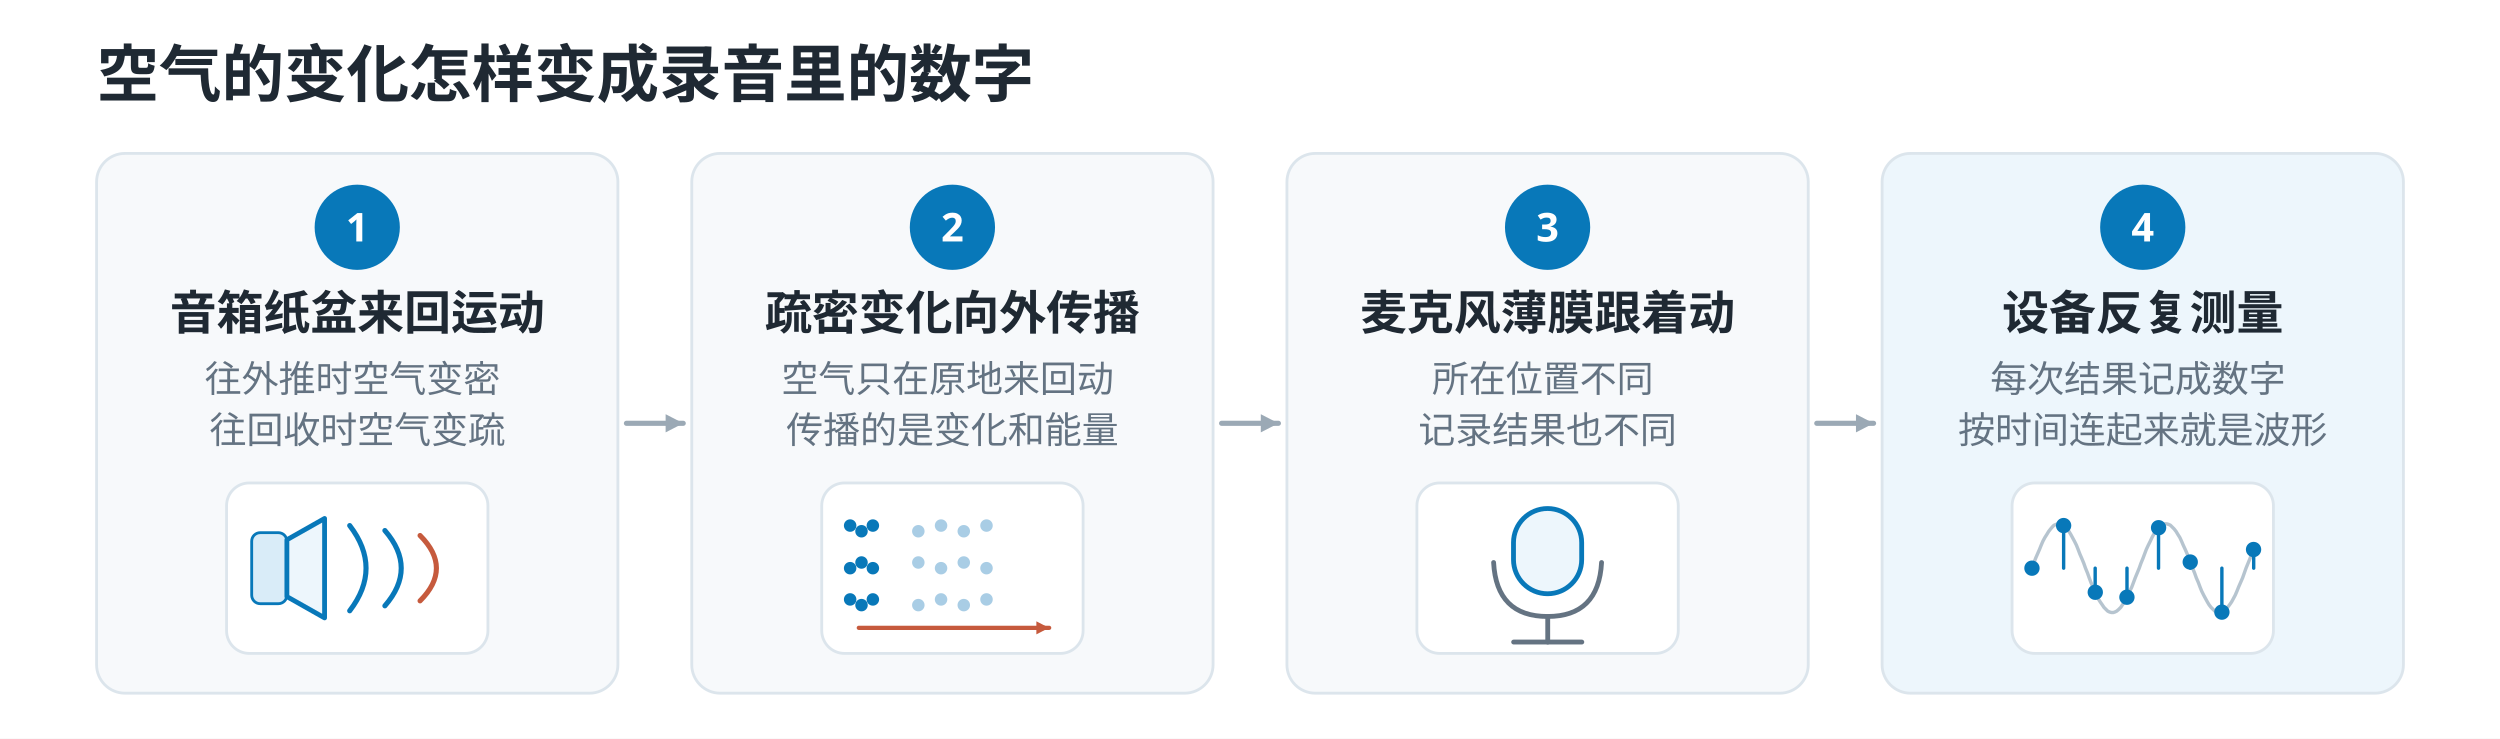
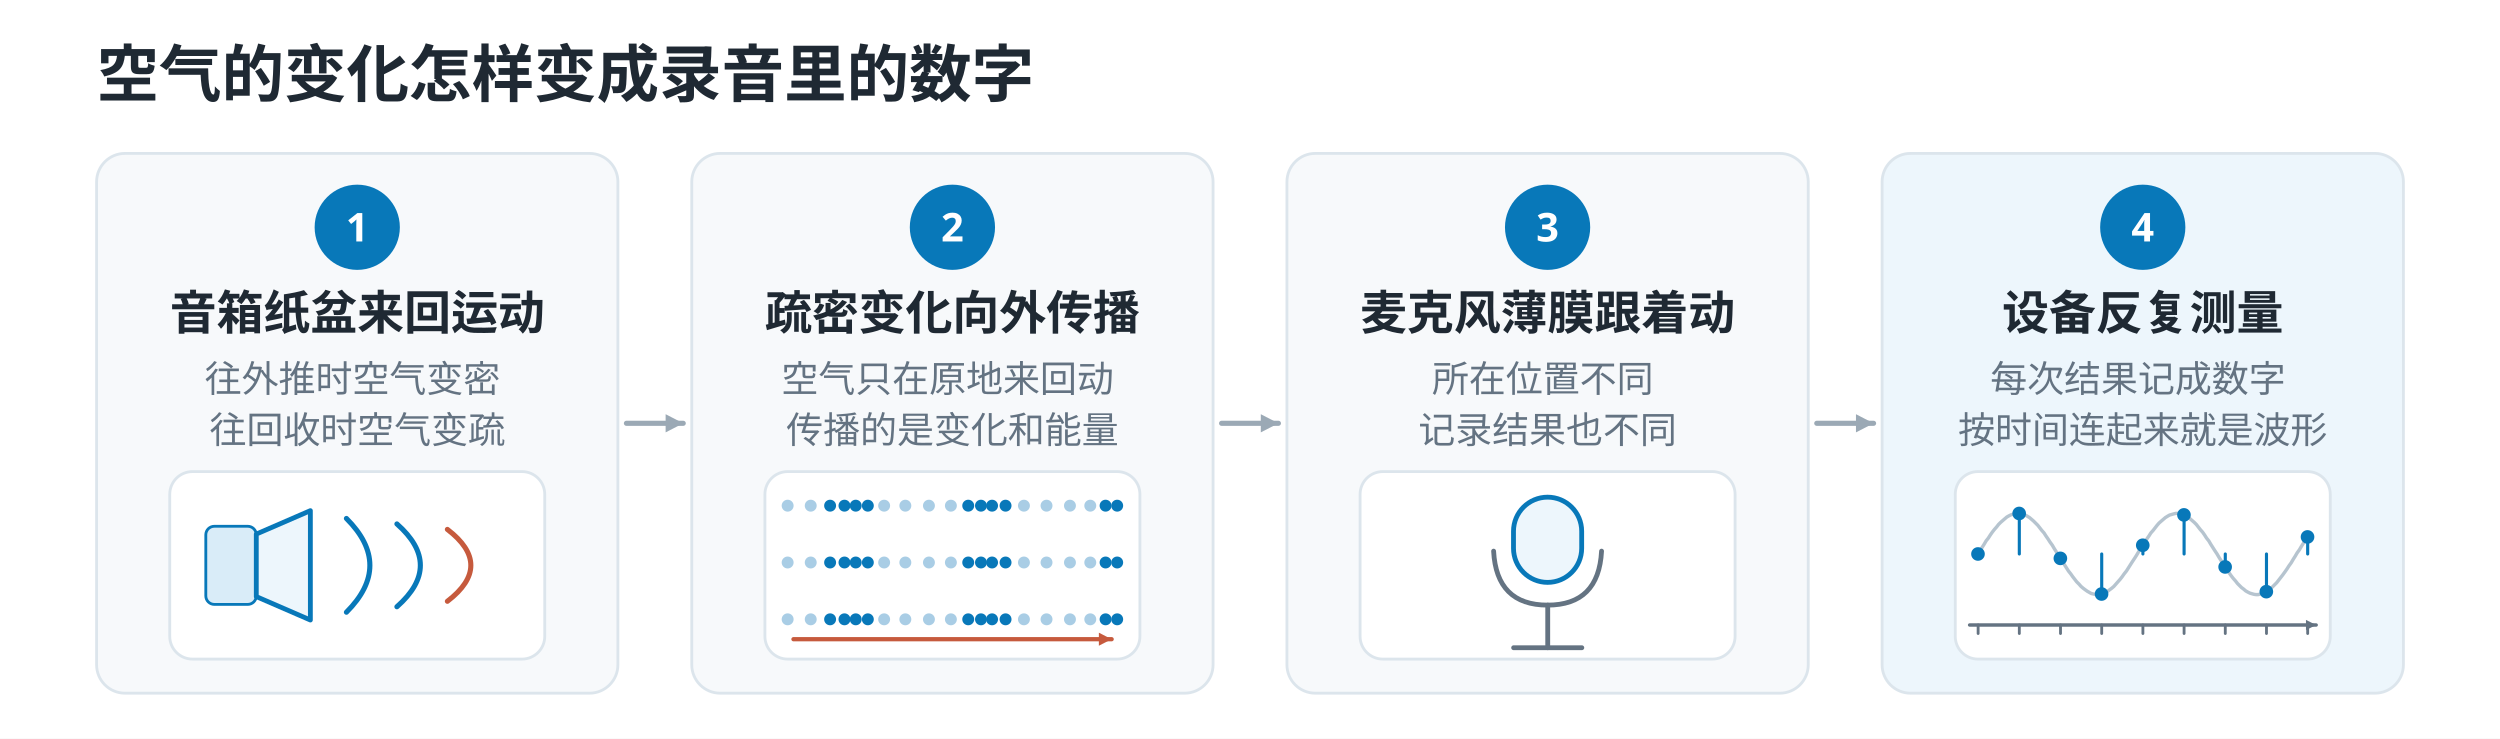
<svg xmlns="http://www.w3.org/2000/svg" viewBox="0 0 880 260" width="880" height="260" font-family="Microsoft YaHei, PingFang SC, Noto Sans SC, Hiragino Sans GB, sans-serif" fill="#1f2933" role="img" aria-label="声音从音箱推动空气到麦克风记录数字">
  <rect width="880" height="260" fill="#ffffff" />
  <text x="34" y="34" font-size="22" font-weight="700" fill="#1f2933" text-anchor="start">空气的变化怎样变成录音里的数字</text>
  <rect x="34" y="54" width="183.5" height="190" rx="10" fill="#f7f9fb" stroke="#dce5ec" stroke-width="1" opacity="1" />
  <circle cx="125.75" cy="80" r="15" fill="#0878b9" stroke="none" stroke-width="1" />
  <text x="125.75" y="85" font-size="14" font-weight="700" fill="#fff" text-anchor="middle">1</text>
  <text x="125.75" y="116" font-size="16.5" font-weight="700" fill="#1f2933" text-anchor="middle">音箱纸盆来回运动</text>
  <text x="125.75" y="138" font-size="13" font-weight="400" fill="#647382" text-anchor="middle">
    <tspan x="125.75" dy="0">往外推时空气变密</tspan>
    <tspan x="125.75" dy="18">往回收时空气变疏</tspan>
  </text>
-   <rect x="79.75" y="170" width="92" height="60" rx="8" fill="#ffffff" stroke="#dce5ec" stroke-width="1" opacity="1" />
-   <rect x="88.596" y="187.5" width="12.385" height="25" rx="3" fill="#d9ecf8" stroke="#0878b9" stroke-width="1" opacity="1" />
-   <path d="M100.981 190 L114.25 182.5 L114.25 217.5 L100.981 210 Z" fill="#edf6fc" stroke="#0878b9" stroke-width="1.7" stroke-linecap="round" stroke-linejoin="round" />
-   <path d="M123.096 185 Q134.596 200 123.096 215" fill="none" stroke="#0878b9" stroke-width="1.8" stroke-linecap="round" stroke-linejoin="round" />
-   <path d="M135.481 186.75 Q146.981 200 135.481 213.25" fill="none" stroke="#0878b9" stroke-width="1.8" stroke-linecap="round" stroke-linejoin="round" />
-   <path d="M147.865 188.5 Q159.365 200 147.865 211.5" fill="none" stroke="#c65a3d" stroke-width="1.8" stroke-linecap="round" stroke-linejoin="round" />
+   <rect x="59.75" y="166" width="132" height="66" rx="8" fill="#ffffff" stroke="#dce5ec" stroke-width="1" opacity="1" />
+   <rect x="72.442" y="185.25" width="17.769" height="27.5" rx="3" fill="#d9ecf8" stroke="#0878b9" stroke-width="1" opacity="1" />
+   <path d="M90.212 188 L109.25 179.75 L109.25 218.25 L90.212 210 Z" fill="#edf6fc" stroke="#0878b9" stroke-width="1.7" stroke-linecap="round" stroke-linejoin="round" />
+   <path d="M121.942 182.5 Q138.442 199 121.942 215.5" fill="none" stroke="#0878b9" stroke-width="1.8" stroke-linecap="round" stroke-linejoin="round" />
+   <path d="M139.712 184.425 Q156.212 199 139.712 213.575" fill="none" stroke="#0878b9" stroke-width="1.8" stroke-linecap="round" stroke-linejoin="round" />
+   <path d="M157.481 186.35 Q173.981 199 157.481 211.65" fill="none" stroke="#c65a3d" stroke-width="1.8" stroke-linecap="round" stroke-linejoin="round" />
  <line x1="220.5" y1="149.0" x2="240.5" y2="149.0" stroke="#9ba9b5" stroke-width="1.8" stroke-linecap="round" />
  <polygon points="240.5,149 234.3,152.2 234.3,145.8" fill="#9ba9b5" />
  <rect x="243.5" y="54" width="183.5" height="190" rx="10" fill="#f7f9fb" stroke="#dce5ec" stroke-width="1" opacity="1" />
  <circle cx="335.25" cy="80" r="15" fill="#0878b9" stroke="none" stroke-width="1" />
  <text x="335.25" y="85" font-size="14" font-weight="700" fill="#fff" text-anchor="middle">2</text>
  <text x="335.25" y="116" font-size="16.5" font-weight="700" fill="#1f2933" text-anchor="middle">疏密变化向外传播</text>
  <text x="335.25" y="138" font-size="13" font-weight="400" fill="#647382" text-anchor="middle">
    <tspan x="335.25" dy="0">空气只在原地来回动</tspan>
    <tspan x="335.25" dy="18">传播的是变化和能量</tspan>
  </text>
-   <rect x="289.25" y="170" width="92" height="60" rx="8" fill="#ffffff" stroke="#dce5ec" stroke-width="1" opacity="1" />
-   <circle cx="299.25" cy="185" r="2.2" fill="#0878b9" stroke="none" stroke-width="1" />
-   <circle cx="299.25" cy="200" r="2.2" fill="#0878b9" stroke="none" stroke-width="1" />
-   <circle cx="299.25" cy="211" r="2.2" fill="#0878b9" stroke="none" stroke-width="1" />
-   <circle cx="303.25" cy="187" r="2.2" fill="#0878b9" stroke="none" stroke-width="1" />
-   <circle cx="303.25" cy="198" r="2.2" fill="#0878b9" stroke="none" stroke-width="1" />
-   <circle cx="303.25" cy="213" r="2.2" fill="#0878b9" stroke="none" stroke-width="1" />
-   <circle cx="307.25" cy="185" r="2.2" fill="#0878b9" stroke="none" stroke-width="1" />
-   <circle cx="307.25" cy="200" r="2.2" fill="#0878b9" stroke="none" stroke-width="1" />
-   <circle cx="307.25" cy="211" r="2.2" fill="#0878b9" stroke="none" stroke-width="1" />
-   <circle cx="323.25" cy="187" r="2.2" fill="#a9cde5" stroke="none" stroke-width="1" />
-   <circle cx="323.25" cy="198" r="2.2" fill="#a9cde5" stroke="none" stroke-width="1" />
-   <circle cx="323.25" cy="213" r="2.2" fill="#a9cde5" stroke="none" stroke-width="1" />
-   <circle cx="331.25" cy="185" r="2.2" fill="#a9cde5" stroke="none" stroke-width="1" />
-   <circle cx="331.25" cy="200" r="2.2" fill="#a9cde5" stroke="none" stroke-width="1" />
-   <circle cx="331.25" cy="211" r="2.2" fill="#a9cde5" stroke="none" stroke-width="1" />
-   <circle cx="339.25" cy="187" r="2.2" fill="#a9cde5" stroke="none" stroke-width="1" />
-   <circle cx="339.25" cy="198" r="2.2" fill="#a9cde5" stroke="none" stroke-width="1" />
-   <circle cx="339.25" cy="213" r="2.2" fill="#a9cde5" stroke="none" stroke-width="1" />
-   <circle cx="347.25" cy="185" r="2.2" fill="#a9cde5" stroke="none" stroke-width="1" />
-   <circle cx="347.25" cy="200" r="2.2" fill="#a9cde5" stroke="none" stroke-width="1" />
-   <circle cx="347.25" cy="211" r="2.2" fill="#a9cde5" stroke="none" stroke-width="1" />
-   <line x1="302.3" y1="221.0" x2="369.3" y2="221.0" stroke="#c65a3d" stroke-width="1.5" stroke-linecap="round" />
-   <polygon points="369.25,221 364.8,223.3 364.8,218.7" fill="#c65a3d" />
+   <rect x="269.25" y="166" width="132" height="66" rx="8" fill="#ffffff" stroke="#dce5ec" stroke-width="1" opacity="1" />
+   <circle cx="277.25" cy="178" r="2.1" fill="#a9cde5" stroke="none" stroke-width="1" />
+   <circle cx="285.377" cy="178" r="2.1" fill="#a9cde5" stroke="none" stroke-width="1" />
+   <circle cx="292.199" cy="178" r="2.1" fill="#0878b9" stroke="none" stroke-width="1" />
+   <circle cx="297.253" cy="178" r="2.1" fill="#0878b9" stroke="none" stroke-width="1" />
+   <circle cx="301.219" cy="178" r="2.1" fill="#0878b9" stroke="none" stroke-width="1" />
+   <circle cx="305.476" cy="178" r="2.1" fill="#0878b9" stroke="none" stroke-width="1" />
+   <circle cx="311.218" cy="178" r="2.1" fill="#a9cde5" stroke="none" stroke-width="1" />
+   <circle cx="318.679" cy="178" r="2.1" fill="#a9cde5" stroke="none" stroke-width="1" />
+   <circle cx="326.984" cy="178" r="2.1" fill="#a9cde5" stroke="none" stroke-width="1" />
+   <circle cx="334.713" cy="178" r="2.1" fill="#a9cde5" stroke="none" stroke-width="1" />
+   <circle cx="340.819" cy="178" r="2.1" fill="#0878b9" stroke="none" stroke-width="1" />
+   <circle cx="345.3" cy="178" r="2.1" fill="#0878b9" stroke="none" stroke-width="1" />
+   <circle cx="349.206" cy="178" r="2.1" fill="#0878b9" stroke="none" stroke-width="1" />
+   <circle cx="353.955" cy="178" r="2.1" fill="#0878b9" stroke="none" stroke-width="1" />
+   <circle cx="360.424" cy="178" r="2.1" fill="#a9cde5" stroke="none" stroke-width="1" />
+   <circle cx="368.377" cy="178" r="2.1" fill="#a9cde5" stroke="none" stroke-width="1" />
+   <circle cx="376.622" cy="178" r="2.1" fill="#a9cde5" stroke="none" stroke-width="1" />
+   <circle cx="383.777" cy="178" r="2.1" fill="#a9cde5" stroke="none" stroke-width="1" />
+   <circle cx="389.166" cy="178" r="2.1" fill="#0878b9" stroke="none" stroke-width="1" />
+   <circle cx="393.25" cy="178" r="2.1" fill="#0878b9" stroke="none" stroke-width="1" />
+   <circle cx="277.25" cy="198" r="2.1" fill="#a9cde5" stroke="none" stroke-width="1" />
+   <circle cx="285.377" cy="198" r="2.1" fill="#a9cde5" stroke="none" stroke-width="1" />
+   <circle cx="292.199" cy="198" r="2.1" fill="#0878b9" stroke="none" stroke-width="1" />
+   <circle cx="297.253" cy="198" r="2.1" fill="#0878b9" stroke="none" stroke-width="1" />
+   <circle cx="301.219" cy="198" r="2.1" fill="#0878b9" stroke="none" stroke-width="1" />
+   <circle cx="305.476" cy="198" r="2.1" fill="#0878b9" stroke="none" stroke-width="1" />
+   <circle cx="311.218" cy="198" r="2.1" fill="#a9cde5" stroke="none" stroke-width="1" />
+   <circle cx="318.679" cy="198" r="2.1" fill="#a9cde5" stroke="none" stroke-width="1" />
+   <circle cx="326.984" cy="198" r="2.1" fill="#a9cde5" stroke="none" stroke-width="1" />
+   <circle cx="334.713" cy="198" r="2.1" fill="#a9cde5" stroke="none" stroke-width="1" />
+   <circle cx="340.819" cy="198" r="2.1" fill="#0878b9" stroke="none" stroke-width="1" />
+   <circle cx="345.3" cy="198" r="2.1" fill="#0878b9" stroke="none" stroke-width="1" />
+   <circle cx="349.206" cy="198" r="2.1" fill="#0878b9" stroke="none" stroke-width="1" />
+   <circle cx="353.955" cy="198" r="2.1" fill="#0878b9" stroke="none" stroke-width="1" />
+   <circle cx="360.424" cy="198" r="2.1" fill="#a9cde5" stroke="none" stroke-width="1" />
+   <circle cx="368.377" cy="198" r="2.1" fill="#a9cde5" stroke="none" stroke-width="1" />
+   <circle cx="376.622" cy="198" r="2.1" fill="#a9cde5" stroke="none" stroke-width="1" />
+   <circle cx="383.777" cy="198" r="2.1" fill="#a9cde5" stroke="none" stroke-width="1" />
+   <circle cx="389.166" cy="198" r="2.1" fill="#0878b9" stroke="none" stroke-width="1" />
+   <circle cx="393.25" cy="198" r="2.1" fill="#0878b9" stroke="none" stroke-width="1" />
+   <circle cx="277.25" cy="218" r="2.1" fill="#a9cde5" stroke="none" stroke-width="1" />
+   <circle cx="285.377" cy="218" r="2.1" fill="#a9cde5" stroke="none" stroke-width="1" />
+   <circle cx="292.199" cy="218" r="2.1" fill="#0878b9" stroke="none" stroke-width="1" />
+   <circle cx="297.253" cy="218" r="2.1" fill="#0878b9" stroke="none" stroke-width="1" />
+   <circle cx="301.219" cy="218" r="2.1" fill="#0878b9" stroke="none" stroke-width="1" />
+   <circle cx="305.476" cy="218" r="2.1" fill="#0878b9" stroke="none" stroke-width="1" />
+   <circle cx="311.218" cy="218" r="2.1" fill="#a9cde5" stroke="none" stroke-width="1" />
+   <circle cx="318.679" cy="218" r="2.1" fill="#a9cde5" stroke="none" stroke-width="1" />
+   <circle cx="326.984" cy="218" r="2.1" fill="#a9cde5" stroke="none" stroke-width="1" />
+   <circle cx="334.713" cy="218" r="2.1" fill="#a9cde5" stroke="none" stroke-width="1" />
+   <circle cx="340.819" cy="218" r="2.1" fill="#0878b9" stroke="none" stroke-width="1" />
+   <circle cx="345.3" cy="218" r="2.1" fill="#0878b9" stroke="none" stroke-width="1" />
+   <circle cx="349.206" cy="218" r="2.1" fill="#0878b9" stroke="none" stroke-width="1" />
+   <circle cx="353.955" cy="218" r="2.1" fill="#0878b9" stroke="none" stroke-width="1" />
+   <circle cx="360.424" cy="218" r="2.1" fill="#a9cde5" stroke="none" stroke-width="1" />
+   <circle cx="368.377" cy="218" r="2.1" fill="#a9cde5" stroke="none" stroke-width="1" />
+   <circle cx="376.622" cy="218" r="2.1" fill="#a9cde5" stroke="none" stroke-width="1" />
+   <circle cx="383.777" cy="218" r="2.1" fill="#a9cde5" stroke="none" stroke-width="1" />
+   <circle cx="389.166" cy="218" r="2.1" fill="#0878b9" stroke="none" stroke-width="1" />
+   <circle cx="393.25" cy="218" r="2.1" fill="#0878b9" stroke="none" stroke-width="1" />
+   <line x1="279.3" y1="225.0" x2="391.3" y2="225.0" stroke="#c65a3d" stroke-width="1.5" stroke-linecap="round" />
+   <polygon points="391.25,225 386.8,227.3 386.8,222.7" fill="#c65a3d" />
  <line x1="430.0" y1="149.0" x2="450.0" y2="149.0" stroke="#9ba9b5" stroke-width="1.8" stroke-linecap="round" />
  <polygon points="450,149 443.8,152.2 443.8,145.8" fill="#9ba9b5" />
  <rect x="453" y="54" width="183.5" height="190" rx="10" fill="#f7f9fb" stroke="#dce5ec" stroke-width="1" opacity="1" />
  <circle cx="544.75" cy="80" r="15" fill="#0878b9" stroke="none" stroke-width="1" />
  <text x="544.75" y="85" font-size="14" font-weight="700" fill="#fff" text-anchor="middle">3</text>
  <text x="544.75" y="116" font-size="16.5" font-weight="700" fill="#1f2933" text-anchor="middle">麦克风薄膜跟着动</text>
  <text x="544.75" y="138" font-size="13" font-weight="400" fill="#647382" text-anchor="middle">
    <tspan x="544.75" dy="0">所在位置不同</tspan>
    <tspan x="544.75" dy="18">记录结果也不同</tspan>
  </text>
-   <rect x="498.75" y="170" width="92" height="60" rx="8" fill="#ffffff" stroke="#dce5ec" stroke-width="1" opacity="1" />
-   <rect x="532.75" y="179" width="24" height="30" rx="12" fill="#edf6fc" stroke="#0878b9" stroke-width="1.7" opacity="1" />
-   <path d="M525.75 198 Q526.75 217 544.75 217 Q562.75 217 563.75 198" fill="none" stroke="#647382" stroke-width="1.7" stroke-linecap="round" stroke-linejoin="round" />
-   <line x1="544.8" y1="217.0" x2="544.8" y2="226.0" stroke="#647382" stroke-width="1.7" stroke-linecap="round" />
-   <line x1="532.8" y1="226.0" x2="556.8" y2="226.0" stroke="#647382" stroke-width="1.7" stroke-linecap="round" />
+   <rect x="478.75" y="166" width="132" height="66" rx="8" fill="#ffffff" stroke="#dce5ec" stroke-width="1" opacity="1" />
+   <rect x="532.75" y="175" width="24" height="30" rx="12" fill="#edf6fc" stroke="#0878b9" stroke-width="1.7" opacity="1" />
+   <path d="M525.75 194 Q526.75 213 544.75 213 Q562.75 213 563.75 194" fill="none" stroke="#647382" stroke-width="1.7" stroke-linecap="round" stroke-linejoin="round" />
+   <line x1="544.8" y1="213.0" x2="544.8" y2="228.0" stroke="#647382" stroke-width="1.7" stroke-linecap="round" />
+   <line x1="532.8" y1="228.0" x2="556.8" y2="228.0" stroke="#647382" stroke-width="1.7" stroke-linecap="round" />
  <line x1="639.5" y1="149.0" x2="659.5" y2="149.0" stroke="#9ba9b5" stroke-width="1.8" stroke-linecap="round" />
  <polygon points="659.5,149 653.3,152.2 653.3,145.8" fill="#9ba9b5" />
  <rect x="662.5" y="54" width="183.5" height="190" rx="10" fill="#edf6fc" stroke="#dce5ec" stroke-width="1" opacity="1" />
  <circle cx="754.25" cy="80" r="15" fill="#0878b9" stroke="none" stroke-width="1" />
  <text x="754.25" y="85" font-size="14" font-weight="700" fill="#fff" text-anchor="middle">4</text>
  <text x="754.25" y="116" font-size="16.5" font-weight="700" fill="#1f2933" text-anchor="middle">设备反复测量</text>
  <text x="754.25" y="138" font-size="13" font-weight="400" fill="#647382" text-anchor="middle">
    <tspan x="754.25" dy="0">每次结果记成数字</tspan>
    <tspan x="754.25" dy="18">按时间连起来就是波形</tspan>
  </text>
-   <rect x="708.25" y="170" width="92" height="60" rx="8" fill="#ffffff" stroke="#dce5ec" stroke-width="1" opacity="1" />
-   <polyline points="715.3,200.0 715.9,198.3 716.5,196.6 717.2,195.0 717.9,193.4 718.5,191.9 719.1,190.5 719.8,189.2 720.5,188.1 721.1,187.1 721.8,186.2 722.4,185.5 723.0,184.9 723.7,184.6 724.4,184.4 725.0,184.4 725.6,184.6 726.3,184.9 727.0,185.5 727.6,186.2 728.3,187.1 728.9,188.1 729.5,189.2 730.2,190.5 730.9,191.9 731.5,193.4 732.1,195.0 732.8,196.6 733.5,198.3 734.1,200.0 734.8,201.7 735.4,203.4 736.0,205.0 736.7,206.6 737.4,208.1 738.0,209.5 738.6,210.8 739.3,211.9 740.0,212.9 740.6,213.8 741.3,214.5 741.9,215.1 742.5,215.4 743.2,215.6 743.9,215.6 744.5,215.4 745.1,215.1 745.8,214.5 746.5,213.8 747.1,212.9 747.8,211.9 748.4,210.8 749.0,209.5 749.7,208.1 750.4,206.6 751.0,205.0 751.6,203.4 752.3,201.7 753.0,200.0 753.6,198.3 754.3,196.6 754.9,195.0 755.5,193.4 756.2,191.9 756.9,190.5 757.5,189.2 758.1,188.1 758.8,187.1 759.5,186.2 760.1,185.5 760.8,184.9 761.4,184.6 762.0,184.4 762.7,184.4 763.4,184.6 764.0,184.9 764.6,185.5 765.3,186.2 766.0,187.1 766.6,188.1 767.3,189.2 767.9,190.5 768.5,191.9 769.2,193.4 769.9,195.0 770.5,196.6 771.1,198.3 771.8,200.0 772.5,201.7 773.1,203.4 773.8,205.0 774.4,206.6 775.0,208.1 775.7,209.5 776.4,210.8 777.0,211.9 777.6,212.9 778.3,213.8 779.0,214.5 779.6,215.1 780.3,215.4 780.9,215.6 781.5,215.6 782.2,215.4 782.9,215.1 783.5,214.5 784.1,213.8 784.8,212.9 785.5,211.9 786.1,210.8 786.8,209.5 787.4,208.1 788.0,206.6 788.7,205.0 789.4,203.4 790.0,201.7 790.6,200.0 791.3,198.3 792.0,196.6 792.6,195.0 793.3,193.4" fill="none" stroke="#b6c4cf" stroke-width="1.2" stroke-linejoin="round" stroke-linecap="round" />
-   <line x1="715.3" y1="200.0" x2="715.3" y2="200.0" stroke="#0878b9" stroke-width="1.2" stroke-linecap="round" />
-   <circle cx="715.25" cy="200" r="2.7" fill="#0878b9" stroke="none" stroke-width="1" />
-   <line x1="726.4" y1="200.0" x2="726.4" y2="185.0" stroke="#0878b9" stroke-width="1.2" stroke-linecap="round" />
-   <circle cx="726.393" cy="184.997" r="2.7" fill="#0878b9" stroke="none" stroke-width="1" />
-   <line x1="737.5" y1="200.0" x2="737.5" y2="208.5" stroke="#0878b9" stroke-width="1.2" stroke-linecap="round" />
-   <circle cx="737.536" cy="208.475" r="2.7" fill="#0878b9" stroke="none" stroke-width="1" />
-   <line x1="748.7" y1="200.0" x2="748.7" y2="210.2" stroke="#0878b9" stroke-width="1.2" stroke-linecap="round" />
-   <circle cx="748.679" cy="210.216" r="2.7" fill="#0878b9" stroke="none" stroke-width="1" />
-   <line x1="759.8" y1="200.0" x2="759.8" y2="185.8" stroke="#0878b9" stroke-width="1.2" stroke-linecap="round" />
-   <circle cx="759.821" cy="185.754" r="2.7" fill="#0878b9" stroke="none" stroke-width="1" />
-   <line x1="771.0" y1="200.0" x2="771.0" y2="197.8" stroke="#0878b9" stroke-width="1.2" stroke-linecap="round" />
-   <circle cx="770.964" cy="197.832" r="2.7" fill="#0878b9" stroke="none" stroke-width="1" />
-   <line x1="782.1" y1="200.0" x2="782.1" y2="215.5" stroke="#0878b9" stroke-width="1.2" stroke-linecap="round" />
-   <circle cx="782.107" cy="215.471" r="2.7" fill="#0878b9" stroke="none" stroke-width="1" />
-   <line x1="793.3" y1="200.0" x2="793.3" y2="193.4" stroke="#0878b9" stroke-width="1.2" stroke-linecap="round" />
-   <circle cx="793.25" cy="193.429" r="2.7" fill="#0878b9" stroke="none" stroke-width="1" />
+   <rect x="688.25" y="166" width="132" height="66" rx="8" fill="#ffffff" stroke="#dce5ec" stroke-width="1" opacity="1" />
+   <polyline points="696.3,195.0 697.0,193.8 697.7,192.7 698.4,191.6 699.1,190.4 699.9,189.4 700.6,188.3 701.3,187.3 702.0,186.4 702.8,185.5 703.5,184.6 704.2,183.9 705.0,183.2 705.7,182.6 706.4,182.0 707.1,181.6 707.9,181.2 708.6,181.0 709.3,180.8 710.0,180.7 710.8,180.7 711.5,180.9 712.2,181.1 712.9,181.3 713.6,181.7 714.4,182.2 715.1,182.8 715.8,183.4 716.5,184.1 717.3,184.9 718.0,185.8 718.7,186.7 719.5,187.6 720.2,188.7 720.9,189.7 721.6,190.8 722.4,191.9 723.1,193.1 723.8,194.2 724.5,195.4 725.3,196.5 726.0,197.7 726.7,198.8 727.4,199.9 728.1,201.0 728.9,202.0 729.6,203.0 730.3,203.9 731.0,204.8 731.8,205.6 732.5,206.4 733.2,207.0 734.0,207.6 734.7,208.1 735.4,208.5 736.1,208.9 736.9,209.1 737.6,209.2 738.3,209.3 739.0,209.2 739.8,209.1 740.5,208.9 741.2,208.5 741.9,208.1 742.6,207.6 743.4,207.0 744.1,206.4 744.8,205.6 745.5,204.8 746.3,203.9 747.0,203.0 747.7,202.0 748.5,201.0 749.2,199.9 749.9,198.8 750.6,197.7 751.4,196.5 752.1,195.4 752.8,194.2 753.5,193.1 754.3,191.9 755.0,190.8 755.7,189.7 756.4,188.7 757.1,187.6 757.9,186.7 758.6,185.8 759.3,184.9 760.0,184.1 760.8,183.4 761.5,182.8 762.2,182.2 763.0,181.7 763.7,181.3 764.4,181.1 765.1,180.9 765.9,180.7 766.6,180.7 767.3,180.8 768.0,181.0 768.8,181.2 769.5,181.6 770.2,182.0 770.9,182.6 771.6,183.2 772.4,183.9 773.1,184.6 773.8,185.5 774.5,186.4 775.3,187.3 776.0,188.3 776.7,189.4 777.5,190.4 778.2,191.6 778.9,192.7 779.6,193.8 780.4,195.0 781.1,196.2 781.8,197.3 782.5,198.4 783.3,199.6 784.0,200.6 784.7,201.7 785.4,202.7 786.1,203.6 786.9,204.5 787.6,205.4 788.3,206.1 789.0,206.8 789.8,207.4 790.5,208.0 791.2,208.4 792.0,208.8 792.7,209.0 793.4,209.2 794.1,209.3 794.9,209.3 795.6,209.1 796.3,208.9 797.0,208.6 797.8,208.3 798.5,207.8 799.2,207.2 799.9,206.6 800.6,205.9 801.4,205.1 802.1,204.2 802.8,203.3 803.5,202.4 804.3,201.3 805.0,200.3 805.7,199.2 806.5,198.1 807.2,196.9 807.9,195.8 808.6,194.6 809.4,193.5 810.1,192.3 810.8,191.2 811.5,190.1 812.3,189.0" fill="none" stroke="#b6c4cf" stroke-width="1.2" stroke-linejoin="round" stroke-linecap="round" />
+   <line x1="696.3" y1="195.0" x2="696.3" y2="195.0" stroke="#0878b9" stroke-width="1.1" stroke-linecap="round" />
+   <circle cx="696.25" cy="195" r="2.4" fill="#0878b9" stroke="none" stroke-width="1" />
+   <line x1="696.3" y1="220.0" x2="696.3" y2="223.0" stroke="#647382" stroke-width="1" stroke-linecap="round" />
+   <line x1="710.8" y1="195.0" x2="710.8" y2="180.7" stroke="#0878b9" stroke-width="1.1" stroke-linecap="round" />
+   <circle cx="710.75" cy="180.741" r="2.4" fill="#0878b9" stroke="none" stroke-width="1" />
+   <line x1="710.8" y1="220.0" x2="710.8" y2="223.0" stroke="#647382" stroke-width="1" stroke-linecap="round" />
+   <line x1="725.3" y1="195.0" x2="725.3" y2="196.5" stroke="#0878b9" stroke-width="1.1" stroke-linecap="round" />
+   <circle cx="725.25" cy="196.545" r="2.4" fill="#0878b9" stroke="none" stroke-width="1" />
+   <line x1="725.3" y1="220.0" x2="725.3" y2="223.0" stroke="#647382" stroke-width="1" stroke-linecap="round" />
+   <line x1="739.8" y1="195.0" x2="739.8" y2="209.1" stroke="#0878b9" stroke-width="1.1" stroke-linecap="round" />
+   <circle cx="739.75" cy="209.092" r="2.4" fill="#0878b9" stroke="none" stroke-width="1" />
+   <line x1="739.8" y1="220.0" x2="739.8" y2="223.0" stroke="#647382" stroke-width="1" stroke-linecap="round" />
+   <line x1="754.3" y1="195.0" x2="754.3" y2="191.9" stroke="#0878b9" stroke-width="1.1" stroke-linecap="round" />
+   <circle cx="754.25" cy="191.928" r="2.4" fill="#0878b9" stroke="none" stroke-width="1" />
+   <line x1="754.3" y1="220.0" x2="754.3" y2="223.0" stroke="#647382" stroke-width="1" stroke-linecap="round" />
+   <line x1="768.8" y1="195.0" x2="768.8" y2="181.2" stroke="#0878b9" stroke-width="1.1" stroke-linecap="round" />
+   <circle cx="768.75" cy="181.241" r="2.4" fill="#0878b9" stroke="none" stroke-width="1" />
+   <line x1="768.8" y1="220.0" x2="768.8" y2="223.0" stroke="#647382" stroke-width="1" stroke-linecap="round" />
+   <line x1="783.3" y1="195.0" x2="783.3" y2="199.6" stroke="#0878b9" stroke-width="1.1" stroke-linecap="round" />
+   <circle cx="783.25" cy="199.563" r="2.4" fill="#0878b9" stroke="none" stroke-width="1" />
+   <line x1="783.3" y1="220.0" x2="783.3" y2="223.0" stroke="#647382" stroke-width="1" stroke-linecap="round" />
+   <line x1="797.8" y1="195.0" x2="797.8" y2="208.3" stroke="#0878b9" stroke-width="1.1" stroke-linecap="round" />
+   <circle cx="797.75" cy="208.264" r="2.4" fill="#0878b9" stroke="none" stroke-width="1" />
+   <line x1="797.8" y1="220.0" x2="797.8" y2="223.0" stroke="#647382" stroke-width="1" stroke-linecap="round" />
+   <line x1="812.3" y1="195.0" x2="812.3" y2="189.0" stroke="#0878b9" stroke-width="1.1" stroke-linecap="round" />
+   <circle cx="812.25" cy="189" r="2.4" fill="#0878b9" stroke="none" stroke-width="1" />
+   <line x1="812.3" y1="220.0" x2="812.3" y2="223.0" stroke="#647382" stroke-width="1" stroke-linecap="round" />
+   <line x1="693.3" y1="220.0" x2="815.3" y2="220.0" stroke="#647382" stroke-width="1.2" stroke-linecap="round" />
+   <polygon points="815.25,220 811.7,221.8 811.7,218.2" fill="#647382" />
</svg>
